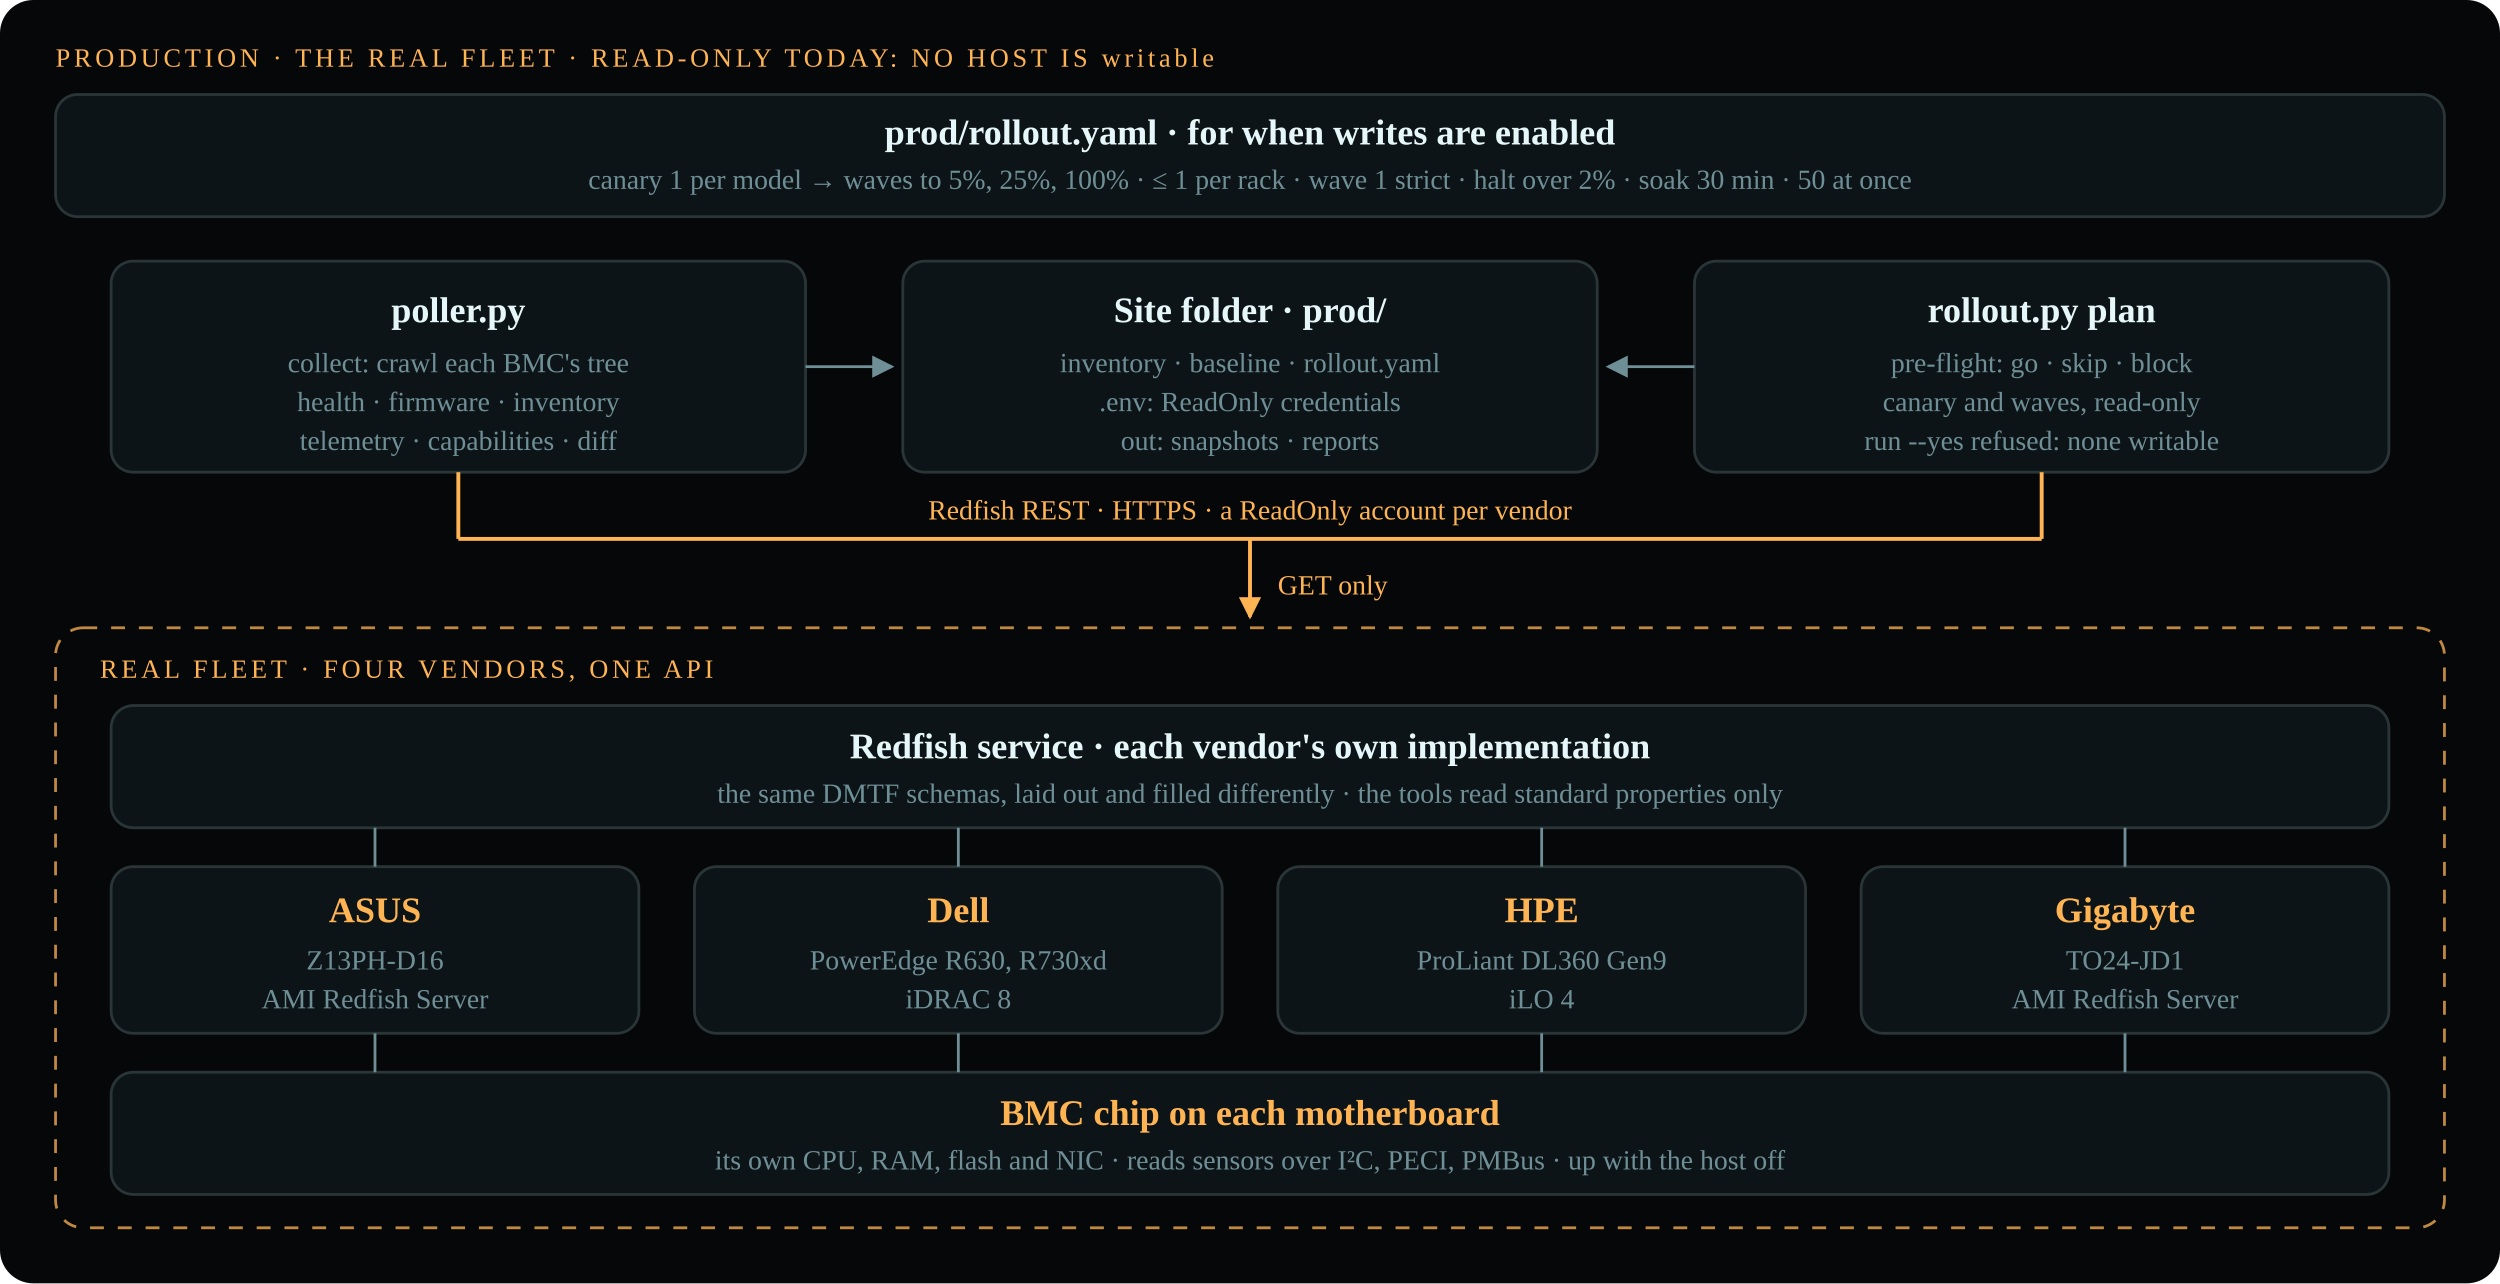
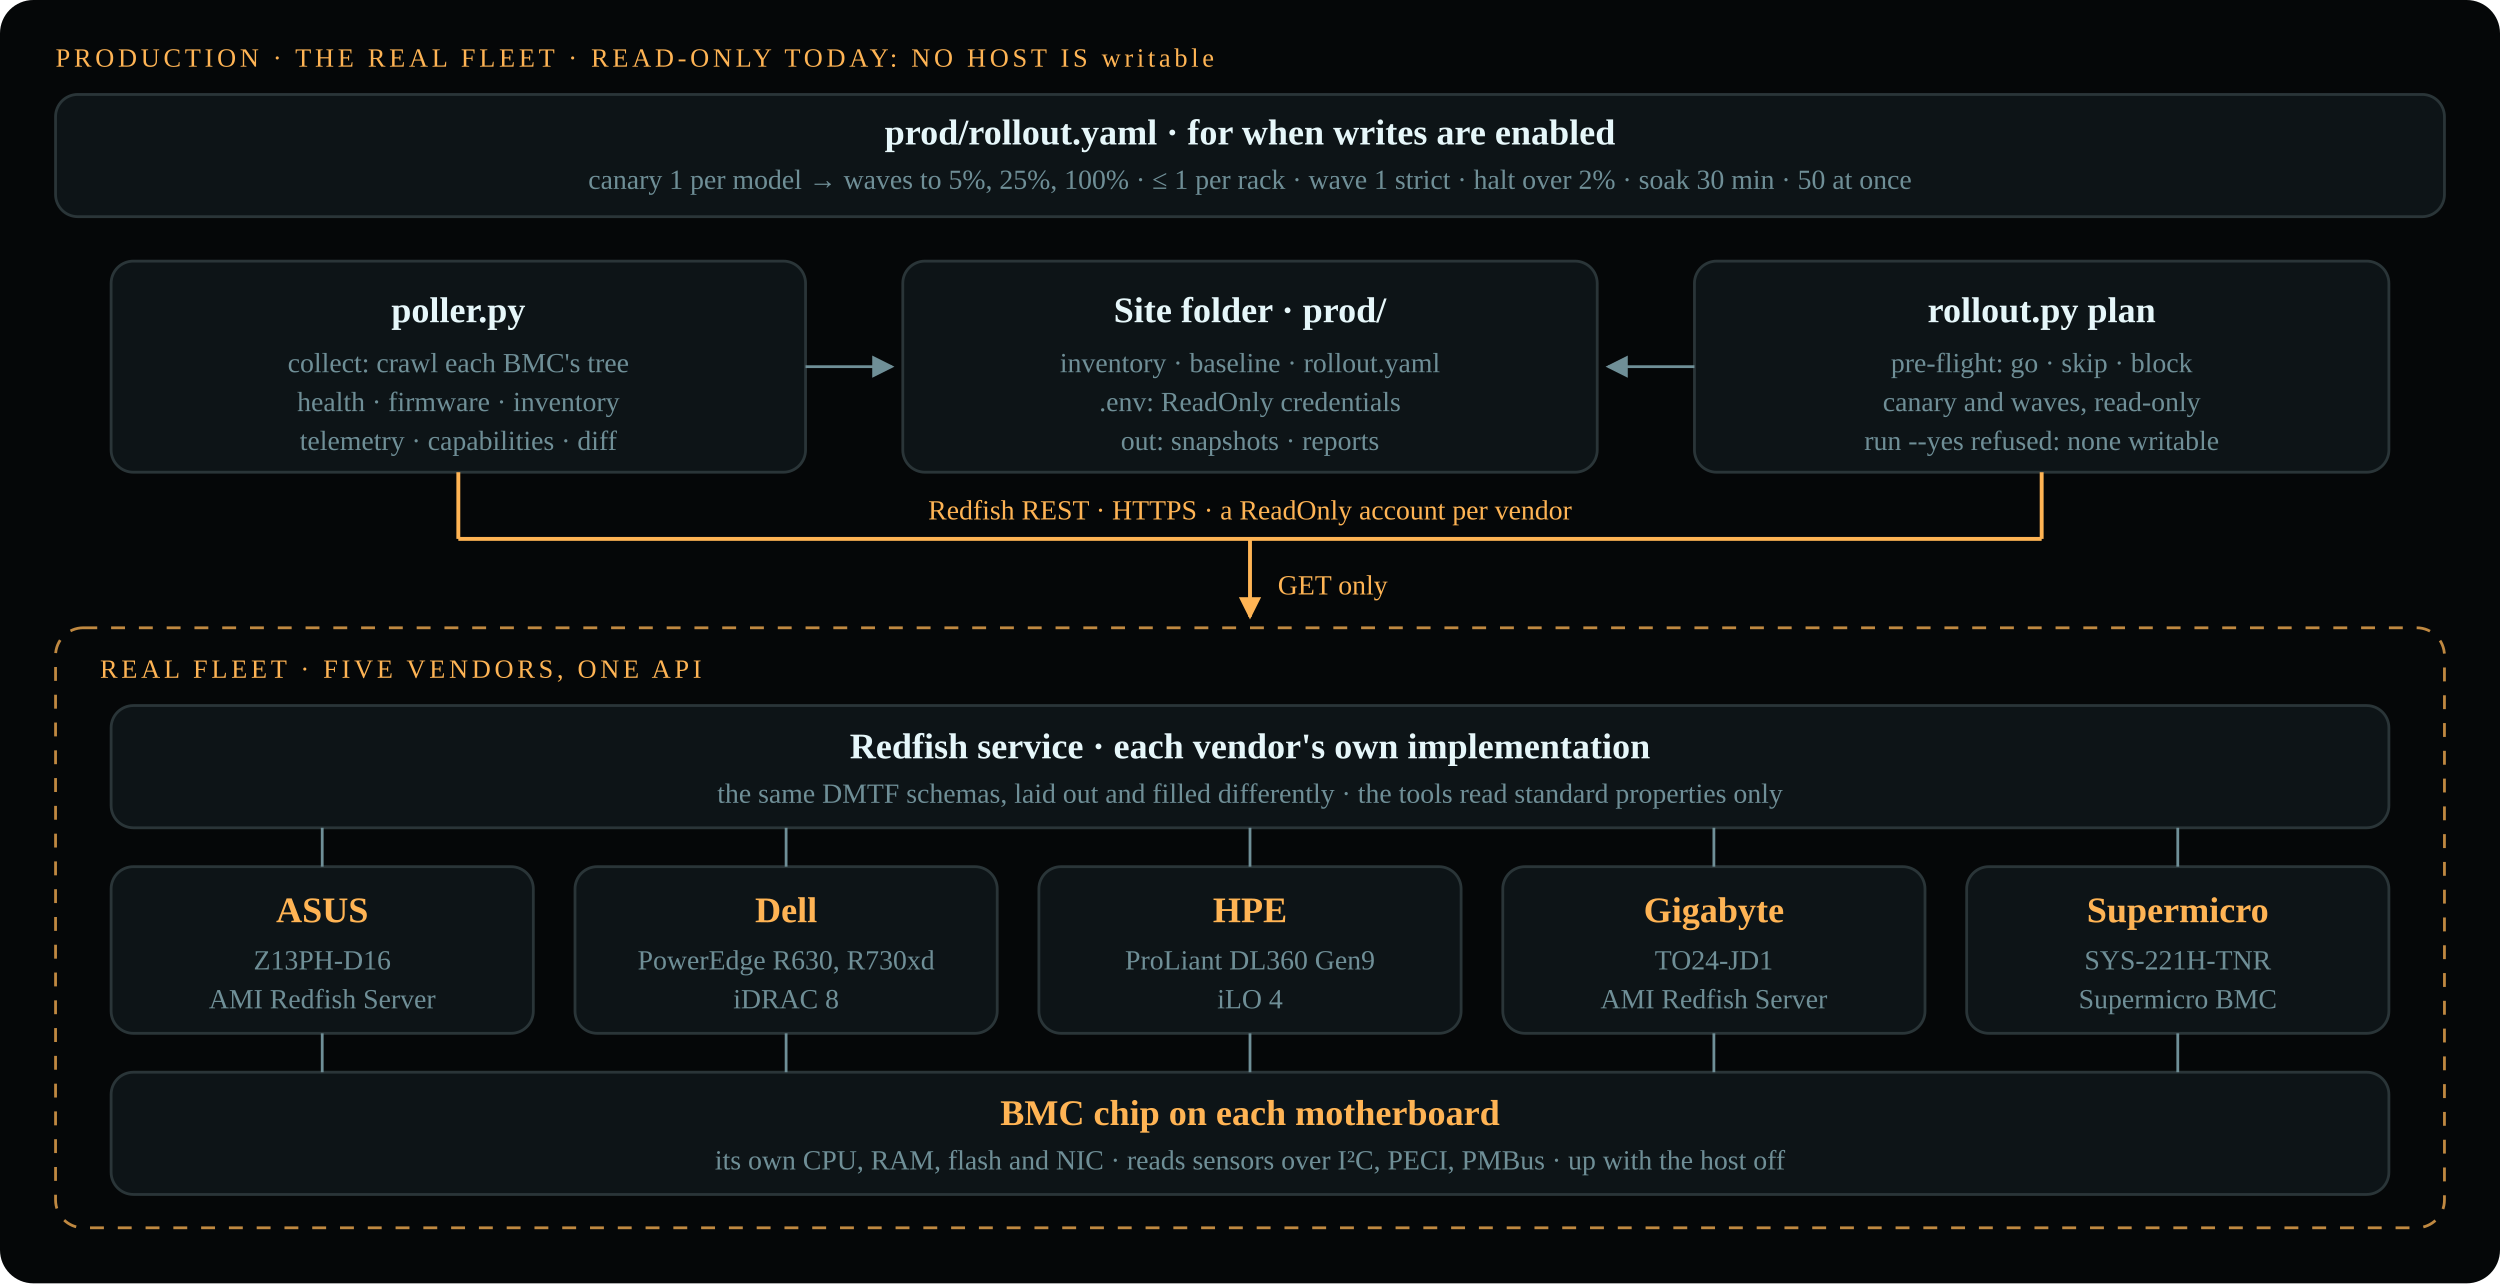
- <svg xmlns="http://www.w3.org/2000/svg" viewBox="0 0 900 462" role="img" aria-label="Production today: the real fleet, read-only. prod/rollout.yaml holds the policy for when writes are enabled: a canary of one host per hardware model, then waves to 5%, 25% and 100%, at most one host of a rack in a wave, the first wave strict, a halt over 2% failed, a 30 minute soak, 50 at once. Today poller.py collects every BMC and shows health, firmware, inventory, telemetry, capabilities and diff views, and rollout.py plan pre-flights and plans waves, read-only; run --yes is refused because no host is writable. Both use the prod/ folder: the inventory, the baseline, the policy and a ReadOnly account per vendor in .env. They speak Redfish over HTTPS, GET only, to the real fleet: each vendor's own Redfish implementation, ASUS Z13PH-D16 and Gigabyte TO24-JD1 on AMI's Redfish server, Dell PowerEdge R630 and R730xd on iDRAC 8, HPE ProLiant DL360 Gen9 on iLO 4, each on the BMC chip of its motherboard.">
+ <svg xmlns="http://www.w3.org/2000/svg" viewBox="0 0 900 462" role="img" aria-label="Production today: the real fleet, read-only. prod/rollout.yaml holds the policy for when writes are enabled: a canary of one host per hardware model, then waves to 5%, 25% and 100%, at most one host of a rack in a wave, the first wave strict, a halt over 2% failed, a 30 minute soak, 50 at once. Today poller.py collects every BMC and shows health, firmware, inventory, telemetry, capabilities and diff views, and rollout.py plan pre-flights and plans waves, read-only; run --yes is refused because no host is writable. Both use the prod/ folder: the inventory, the baseline, the policy and a ReadOnly account per vendor in .env. They speak Redfish over HTTPS, GET only, to the real fleet: each vendor's own Redfish implementation, ASUS Z13PH-D16 and Gigabyte TO24-JD1 on AMI's Redfish server, Dell PowerEdge R630 and R730xd on iDRAC 8, HPE ProLiant DL360 Gen9 on iLO 4, Supermicro SYS-221H-TNR on Supermicro's BMC firmware, each on the BMC chip of its motherboard.">
  <style>
    .rfp text { font-family: var(--mono, monospace); }
    .rfp .bg { fill: var(--bg-deep, #050708); }
    .rfp .box { fill: var(--surface, #0d1417); stroke: var(--line, #2a3538); }
    .rfp .name { fill: var(--fg, #e6f7fa); font-size: 13px; font-weight: 600; }
    .rfp .sub { fill: var(--dim, #6f8f97); font-size: 10px; }
    .rfp .band { fill: var(--dim, #6f8f97); font-size: 9.5px; letter-spacing: .14em; }
    .rfp .lbl { fill: var(--dim, #6f8f97); font-size: 10px; }
    .rfp .wire { fill: none; stroke: var(--dim, #6f8f97); stroke-width: 1; }
    .rfp .cut { fill: none; stroke-width: 1; stroke-dasharray: 5 5; opacity: .75; }
    /* the hardware layer in its own colour, the same key as the portfolio's drawings */
    .rfp .ind .box { stroke: color-mix(in srgb, var(--amber, #ffb454) 40%, transparent); }
    .rfp .ind .hi { fill: var(--amber, #ffb454); }
    .rfp .ind .wire-hi { fill: none; stroke: var(--amber, #ffb454); stroke-width: 1.4; }
    .rfp .ind .cut { stroke: var(--amber, #ffb454); }
  </style>
  <defs>
    <marker id="rfp-dim" viewBox="0 0 8 8" refX="7" refY="4" markerWidth="8" markerHeight="8" markerUnits="userSpaceOnUse" orient="auto">
      <path d="M0 0 8 4 0 8z" style="fill: var(--dim, #6f8f97)" />
    </marker>
    <marker id="rfp-amber" viewBox="0 0 8 8" refX="7" refY="4" markerWidth="8" markerHeight="8" markerUnits="userSpaceOnUse" orient="auto">
      <path d="M0 0 8 4 0 8z" style="fill: var(--amber, #ffb454)" />
    </marker>
  </defs>
  <g class="rfp">
    <rect class="bg" x="0" y="0" width="900" height="462" rx="12" />
    <g class="ind">
      <text class="band hi" x="20" y="24">PRODUCTION · THE REAL FLEET · READ-ONLY TODAY: NO HOST IS writable</text>
    </g>
    <rect class="box" x="20" y="34" width="860" height="44" rx="8" />
    <text class="name" x="450" y="52" text-anchor="middle">prod/rollout.yaml · for when writes are enabled</text>
    <text class="sub" x="450" y="68" text-anchor="middle">canary 1 per model → waves to 5%, 25%, 100% · ≤ 1 per rack · wave 1 strict · halt over 2% · soak 30 min · 50 at once</text>
    <rect class="box" x="40" y="94" width="250" height="76" rx="8" />
    <text class="name" x="165" y="116" text-anchor="middle">poller.py</text>
    <text class="sub" x="165" y="134" text-anchor="middle">collect: crawl each BMC's tree</text>
    <text class="sub" x="165" y="148" text-anchor="middle">health · firmware · inventory</text>
    <text class="sub" x="165" y="162" text-anchor="middle">telemetry · capabilities · diff</text>
    <rect class="box" x="325" y="94" width="250" height="76" rx="8" />
    <text class="name" x="450" y="116" text-anchor="middle">Site folder · prod/</text>
    <text class="sub" x="450" y="134" text-anchor="middle">inventory · baseline · rollout.yaml</text>
    <text class="sub" x="450" y="148" text-anchor="middle">.env: ReadOnly credentials</text>
    <text class="sub" x="450" y="162" text-anchor="middle">out: snapshots · reports</text>
    <rect class="box" x="610" y="94" width="250" height="76" rx="8" />
    <text class="name" x="735" y="116" text-anchor="middle">rollout.py plan</text>
    <text class="sub" x="735" y="134" text-anchor="middle">pre-flight: go · skip · block</text>
    <text class="sub" x="735" y="148" text-anchor="middle">canary and waves, read-only</text>
    <text class="sub" x="735" y="162" text-anchor="middle">run --yes refused: none writable</text>
    <path class="wire" d="M290 132H321" marker-end="url(#rfp-dim)" />
    <path class="wire" d="M610 132H579" marker-end="url(#rfp-dim)" />
    <g class="ind">
      <path class="wire-hi" d="M165 170V194M735 170V194M165 194H735" />
      <text class="lbl hi" x="450" y="187" text-anchor="middle">Redfish REST · HTTPS · a ReadOnly account per vendor</text>
      <path class="wire-hi" d="M450 194V222" marker-end="url(#rfp-amber)" />
      <text class="lbl hi" x="460" y="214">GET only</text>
      <rect class="cut" x="20" y="226" width="860" height="216" rx="10" />
-       <text class="band hi" x="36" y="244">REAL FLEET · FOUR VENDORS, ONE API</text>
+       <text class="band hi" x="36" y="244">REAL FLEET · FIVE VENDORS, ONE API</text>
      <rect class="box" x="40" y="254" width="820" height="44" rx="8" />
      <text class="name" x="450" y="273" text-anchor="middle">Redfish service · each vendor's own implementation</text>
      <text class="sub" x="450" y="289" text-anchor="middle">the same DMTF schemas, laid out and filled differently · the tools read standard properties only</text>
-       <rect class="box" x="40" y="312" width="190" height="60" rx="8" />
-       <text class="name hi" x="135" y="332" text-anchor="middle">ASUS</text>
-       <text class="sub" x="135" y="349" text-anchor="middle">Z13PH-D16</text>
-       <text class="sub" x="135" y="363" text-anchor="middle">AMI Redfish Server</text>
-       <rect class="box" x="250" y="312" width="190" height="60" rx="8" />
-       <text class="name hi" x="345" y="332" text-anchor="middle">Dell</text>
-       <text class="sub" x="345" y="349" text-anchor="middle">PowerEdge R630, R730xd</text>
-       <text class="sub" x="345" y="363" text-anchor="middle">iDRAC 8</text>
-       <rect class="box" x="460" y="312" width="190" height="60" rx="8" />
-       <text class="name hi" x="555" y="332" text-anchor="middle">HPE</text>
-       <text class="sub" x="555" y="349" text-anchor="middle">ProLiant DL360 Gen9</text>
-       <text class="sub" x="555" y="363" text-anchor="middle">iLO 4</text>
-       <rect class="box" x="670" y="312" width="190" height="60" rx="8" />
-       <text class="name hi" x="765" y="332" text-anchor="middle">Gigabyte</text>
-       <text class="sub" x="765" y="349" text-anchor="middle">TO24-JD1</text>
-       <text class="sub" x="765" y="363" text-anchor="middle">AMI Redfish Server</text>
+       <rect class="box" x="40" y="312" width="152" height="60" rx="8" />
+       <text class="name hi" x="116" y="332" text-anchor="middle">ASUS</text>
+       <text class="sub" x="116" y="349" text-anchor="middle">Z13PH-D16</text>
+       <text class="sub" x="116" y="363" text-anchor="middle">AMI Redfish Server</text>
+       <rect class="box" x="207" y="312" width="152" height="60" rx="8" />
+       <text class="name hi" x="283" y="332" text-anchor="middle">Dell</text>
+       <text class="sub" x="283" y="349" text-anchor="middle">PowerEdge R630, R730xd</text>
+       <text class="sub" x="283" y="363" text-anchor="middle">iDRAC 8</text>
+       <rect class="box" x="374" y="312" width="152" height="60" rx="8" />
+       <text class="name hi" x="450" y="332" text-anchor="middle">HPE</text>
+       <text class="sub" x="450" y="349" text-anchor="middle">ProLiant DL360 Gen9</text>
+       <text class="sub" x="450" y="363" text-anchor="middle">iLO 4</text>
+       <rect class="box" x="541" y="312" width="152" height="60" rx="8" />
+       <text class="name hi" x="617" y="332" text-anchor="middle">Gigabyte</text>
+       <text class="sub" x="617" y="349" text-anchor="middle">TO24-JD1</text>
+       <text class="sub" x="617" y="363" text-anchor="middle">AMI Redfish Server</text>
+       <rect class="box" x="708" y="312" width="152" height="60" rx="8" />
+       <text class="name hi" x="784" y="332" text-anchor="middle">Supermicro</text>
+       <text class="sub" x="784" y="349" text-anchor="middle">SYS-221H-TNR</text>
+       <text class="sub" x="784" y="363" text-anchor="middle">Supermicro BMC</text>
      <rect class="box" x="40" y="386" width="820" height="44" rx="8" />
      <text class="name hi" x="450" y="405" text-anchor="middle">BMC chip on each motherboard</text>
      <text class="sub" x="450" y="421" text-anchor="middle">its own CPU, RAM, flash and NIC · reads sensors over I²C, PECI, PMBus · up with the host off</text>
    </g>
-     <path class="wire" d="M135 298V312M345 298V312M555 298V312M765 298V312M135 372V386M345 372V386M555 372V386M765 372V386" />
+     <path class="wire" d="M116 298V312M283 298V312M450 298V312M617 298V312M784 298V312M116 372V386M283 372V386M450 372V386M617 372V386M784 372V386" />
  </g>
</svg>
